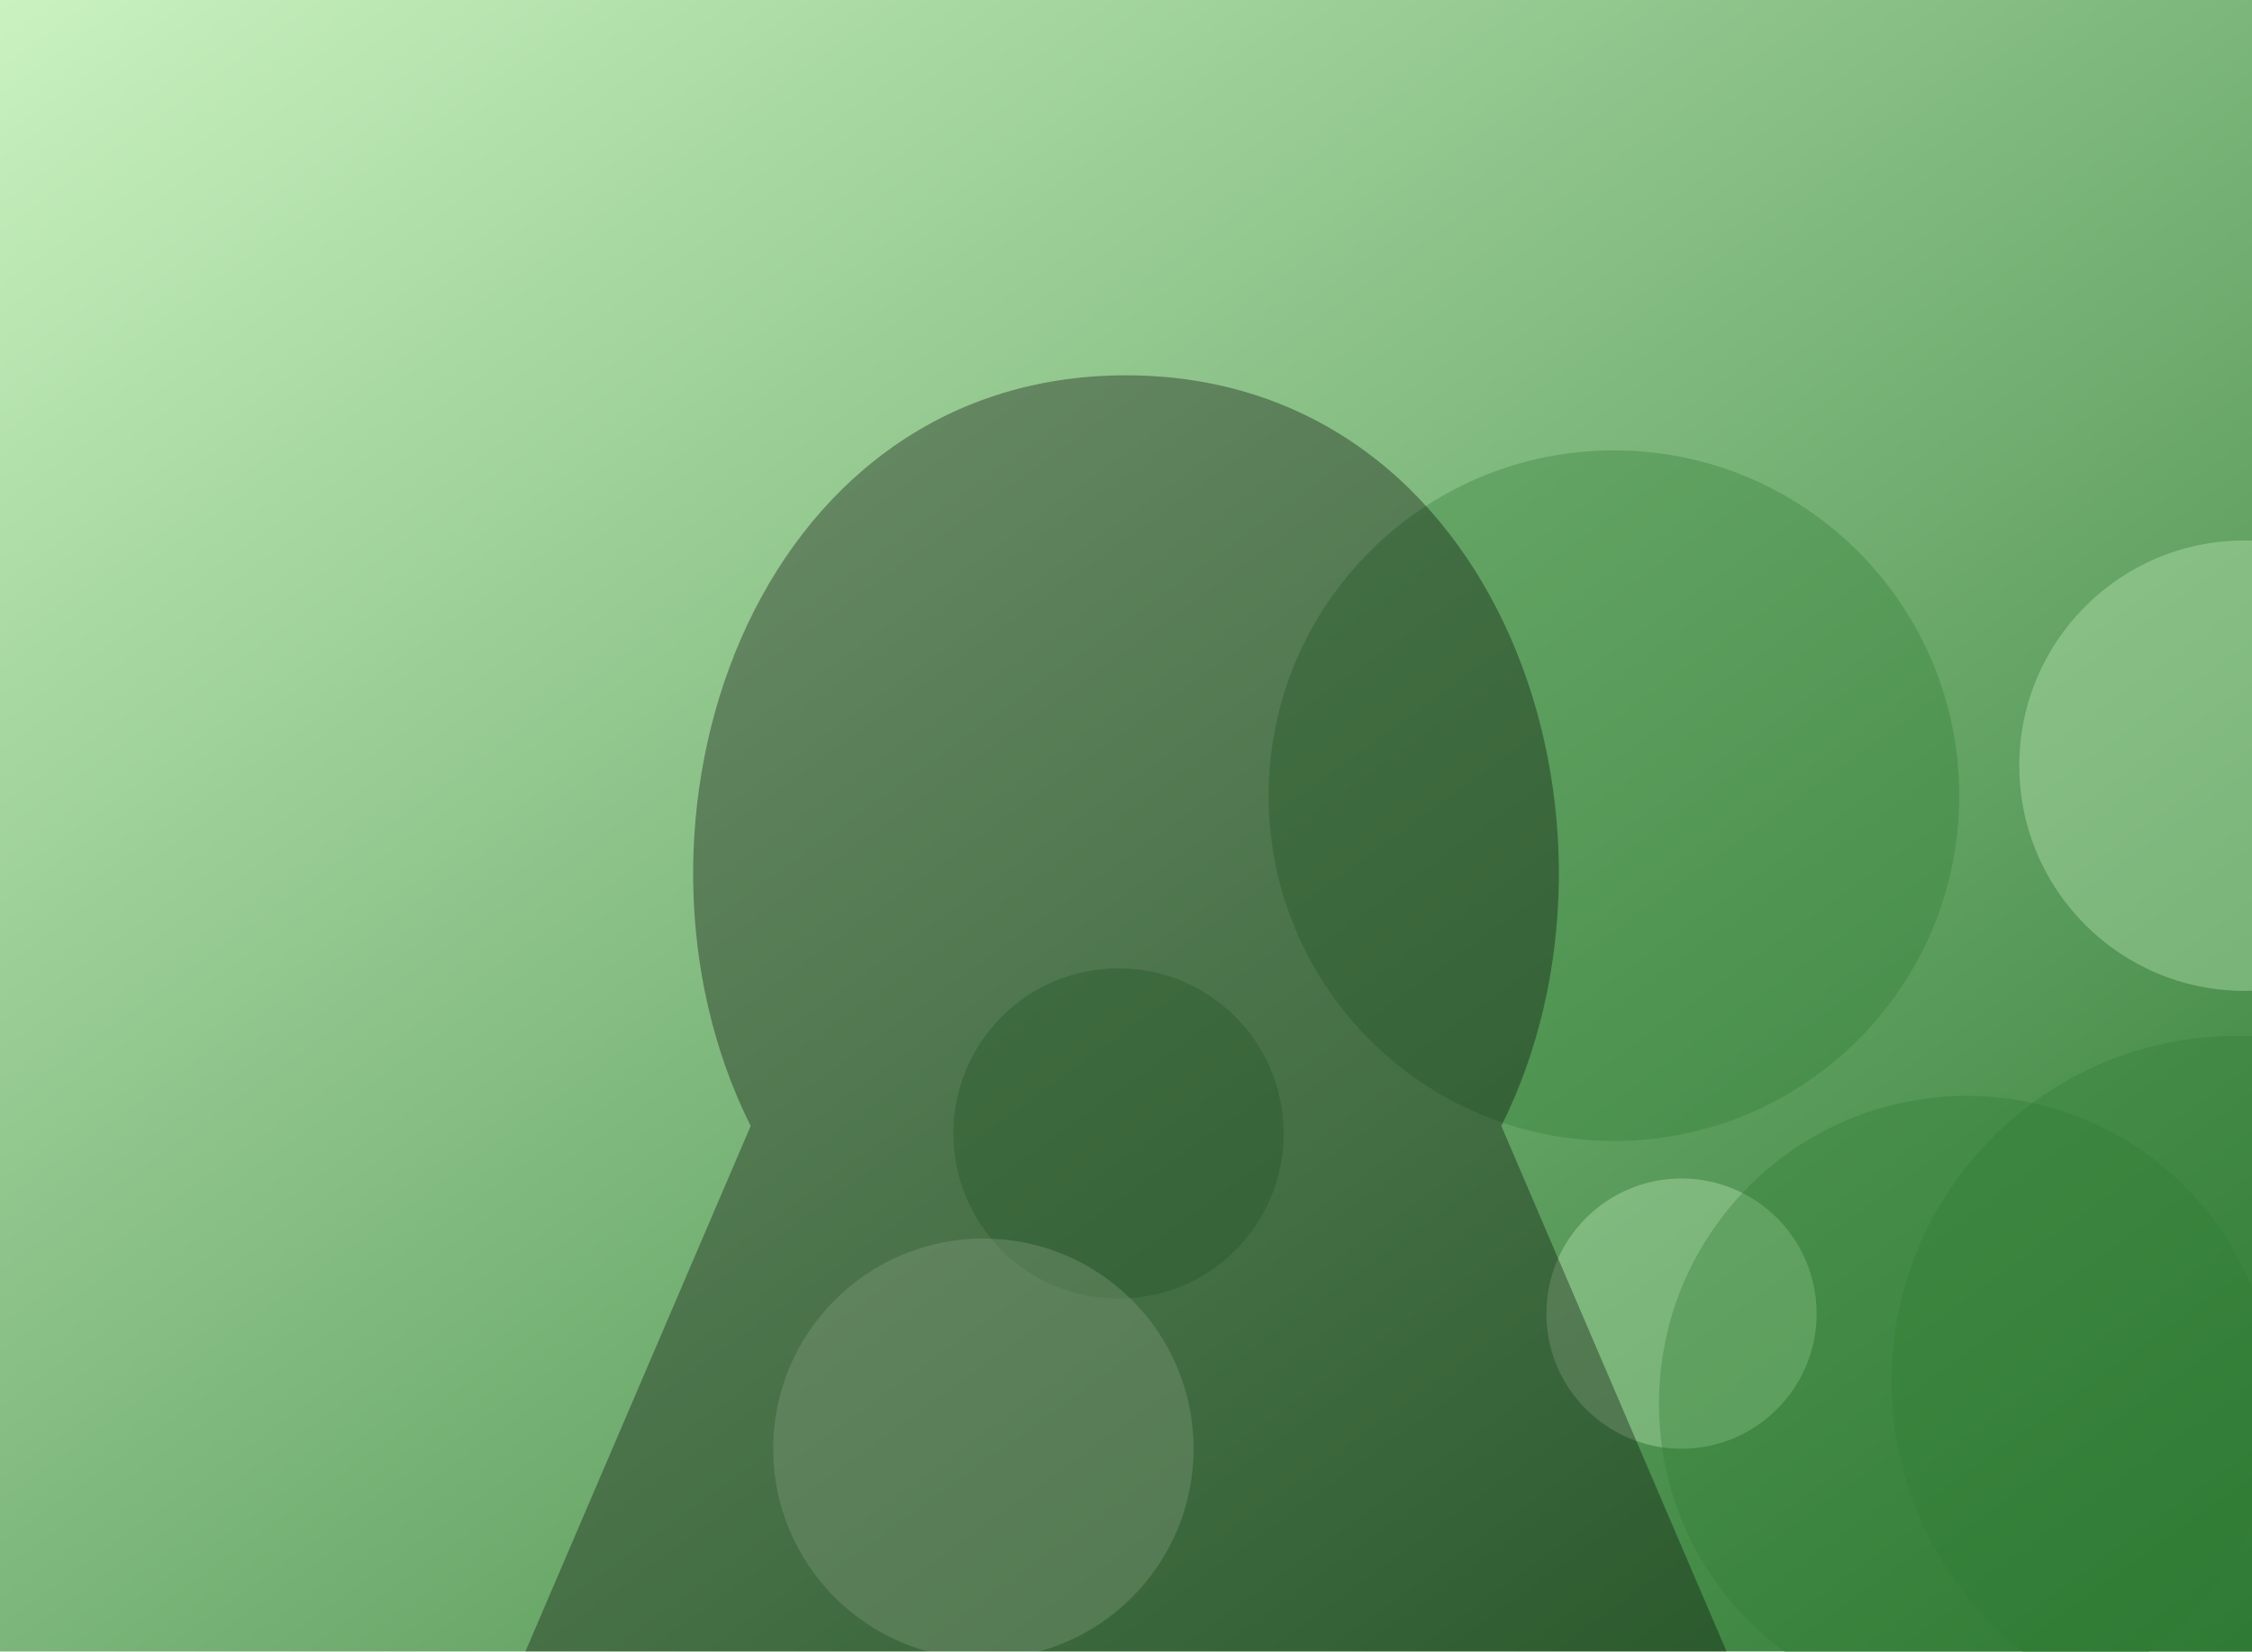
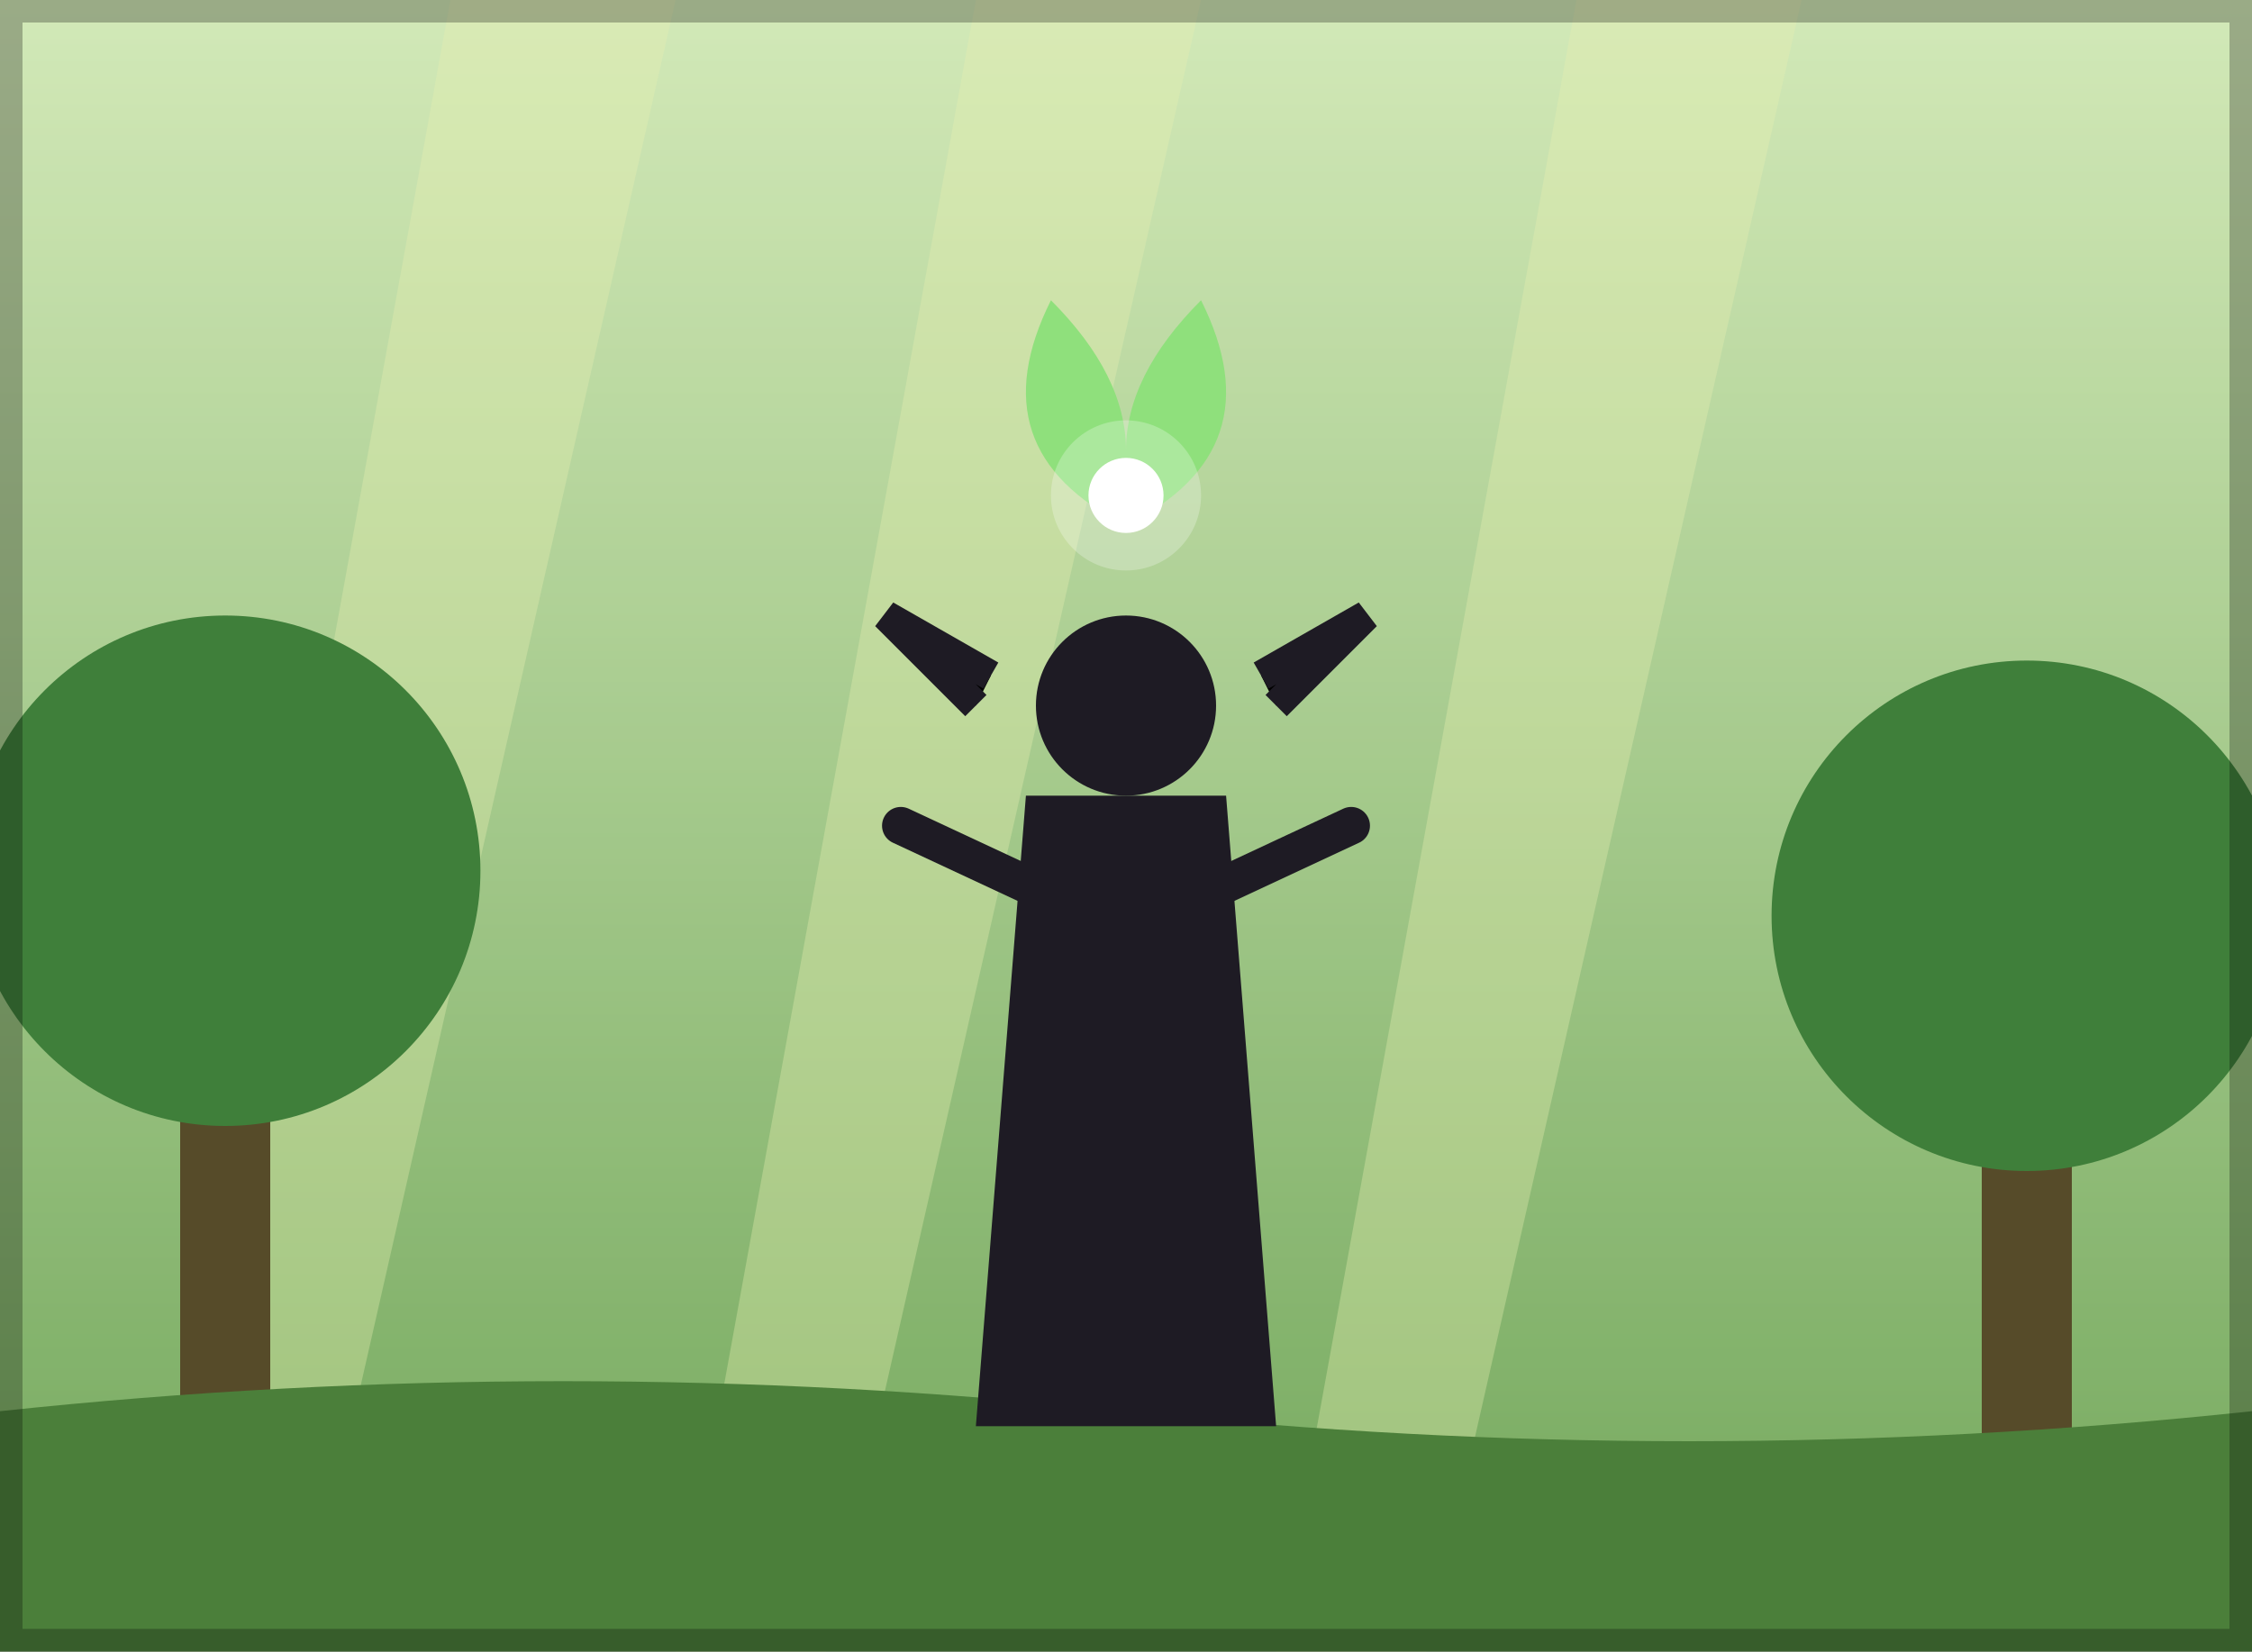
<svg xmlns="http://www.w3.org/2000/svg" viewBox="0 0 300 220">
  <defs>
-     <linearGradient id="g" x1="0" y1="0" x2="1" y2="1">
-       <stop offset="0" stop-color="#c9f2c0" />
-       <stop offset="1" stop-color="#2f7a34" />
+     <linearGradient id="s" x1="0" y1="0" x2="0" y2="1">
+       <stop offset="0" stop-color="#e6f2c8" />
+       <stop offset="1" stop-color="#7aa860" />
    </linearGradient>
  </defs>
-   <rect width="300" height="220" fill="url(#g)" />
-   <circle cx="298" cy="184" r="46" fill="#2f7a34" opacity="0.35" />
-   <circle cx="299" cy="102" r="30" fill="#c9f2c0" opacity="0.35" />
-   <circle cx="149" cy="151" r="22" fill="#2f7a34" opacity="0.35" />
-   <circle cx="224" cy="175" r="18" fill="#c9f2c0" opacity="0.35" />
-   <circle cx="262" cy="187" r="41" fill="#2f7a34" opacity="0.35" />
-   <circle cx="131" cy="193" r="28" fill="#c9f2c0" opacity="0.35" />
-   <circle cx="215" cy="106" r="46" fill="#2f7a34" opacity="0.35" />
-   <path d="M150 50 C200 50 220 110 200 150 L230 220 L70 220 L100 150 C80 110 100 50 150 50 Z" fill="#0005" />
+   <rect width="300" height="220" fill="url(#s)" />
+   <g fill="#fff8c0" opacity=".35">
+     <path d="M60 0 l30 0 l-50 220 l-20 0z" />
+     <path d="M130 0 l30 0 l-50 220 l-20 0z" />
+     <path d="M210 0 l30 0 l-50 220 l-20 0z" />
+   </g>
+   <rect x="24" y="130" width="12" height="70" fill="#5a4026" />
+   <circle cx="30" cy="116" r="34" fill="#3f7a3a" />
+   <rect x="264" y="135" width="12" height="65" fill="#5a4026" />
+   <circle cx="270" cy="122" r="34" fill="#3f7a3a" />
+   <path d="M0 188 Q75 180 150 188 T300 188 V220 H0Z" fill="#4d7a3a" />
+   <rect width="300" height="220" fill="#3aa03a" opacity=".12" />
+   <g>
+     <path d="M132 90 l-14 -8 l12 12 M168 90 l14 -8 l-12 12" stroke="#1e1b24" stroke-width="4" />
+     <circle cx="150" cy="94" r="12" fill="#1e1b24" />
+     <path d="M136.667 106 L163.333 106 L170 190 L130 190Z" fill="#1e1b24" />
+     <path d="M150 124 L120 110" stroke="#1e1b24" stroke-width="5" stroke-linecap="round" />
+     <path d="M150 124 L180 110" stroke="#1e1b24" stroke-width="5" stroke-linecap="round" />
+     <path d="M150 70 q-20 -10 -10 -30 q10 10 10 20 q0 -10 10 -20 q10 20 -10 30z" fill="#8fe07c" />
+     <circle cx="150" cy="66" r="10" fill="#fff" opacity=".25" />
+     <circle cx="150" cy="66" r="5" fill="#fff" />
+   </g>
+   <rect width="300" height="220" fill="none" stroke="#0004" stroke-width="6" />
</svg>
